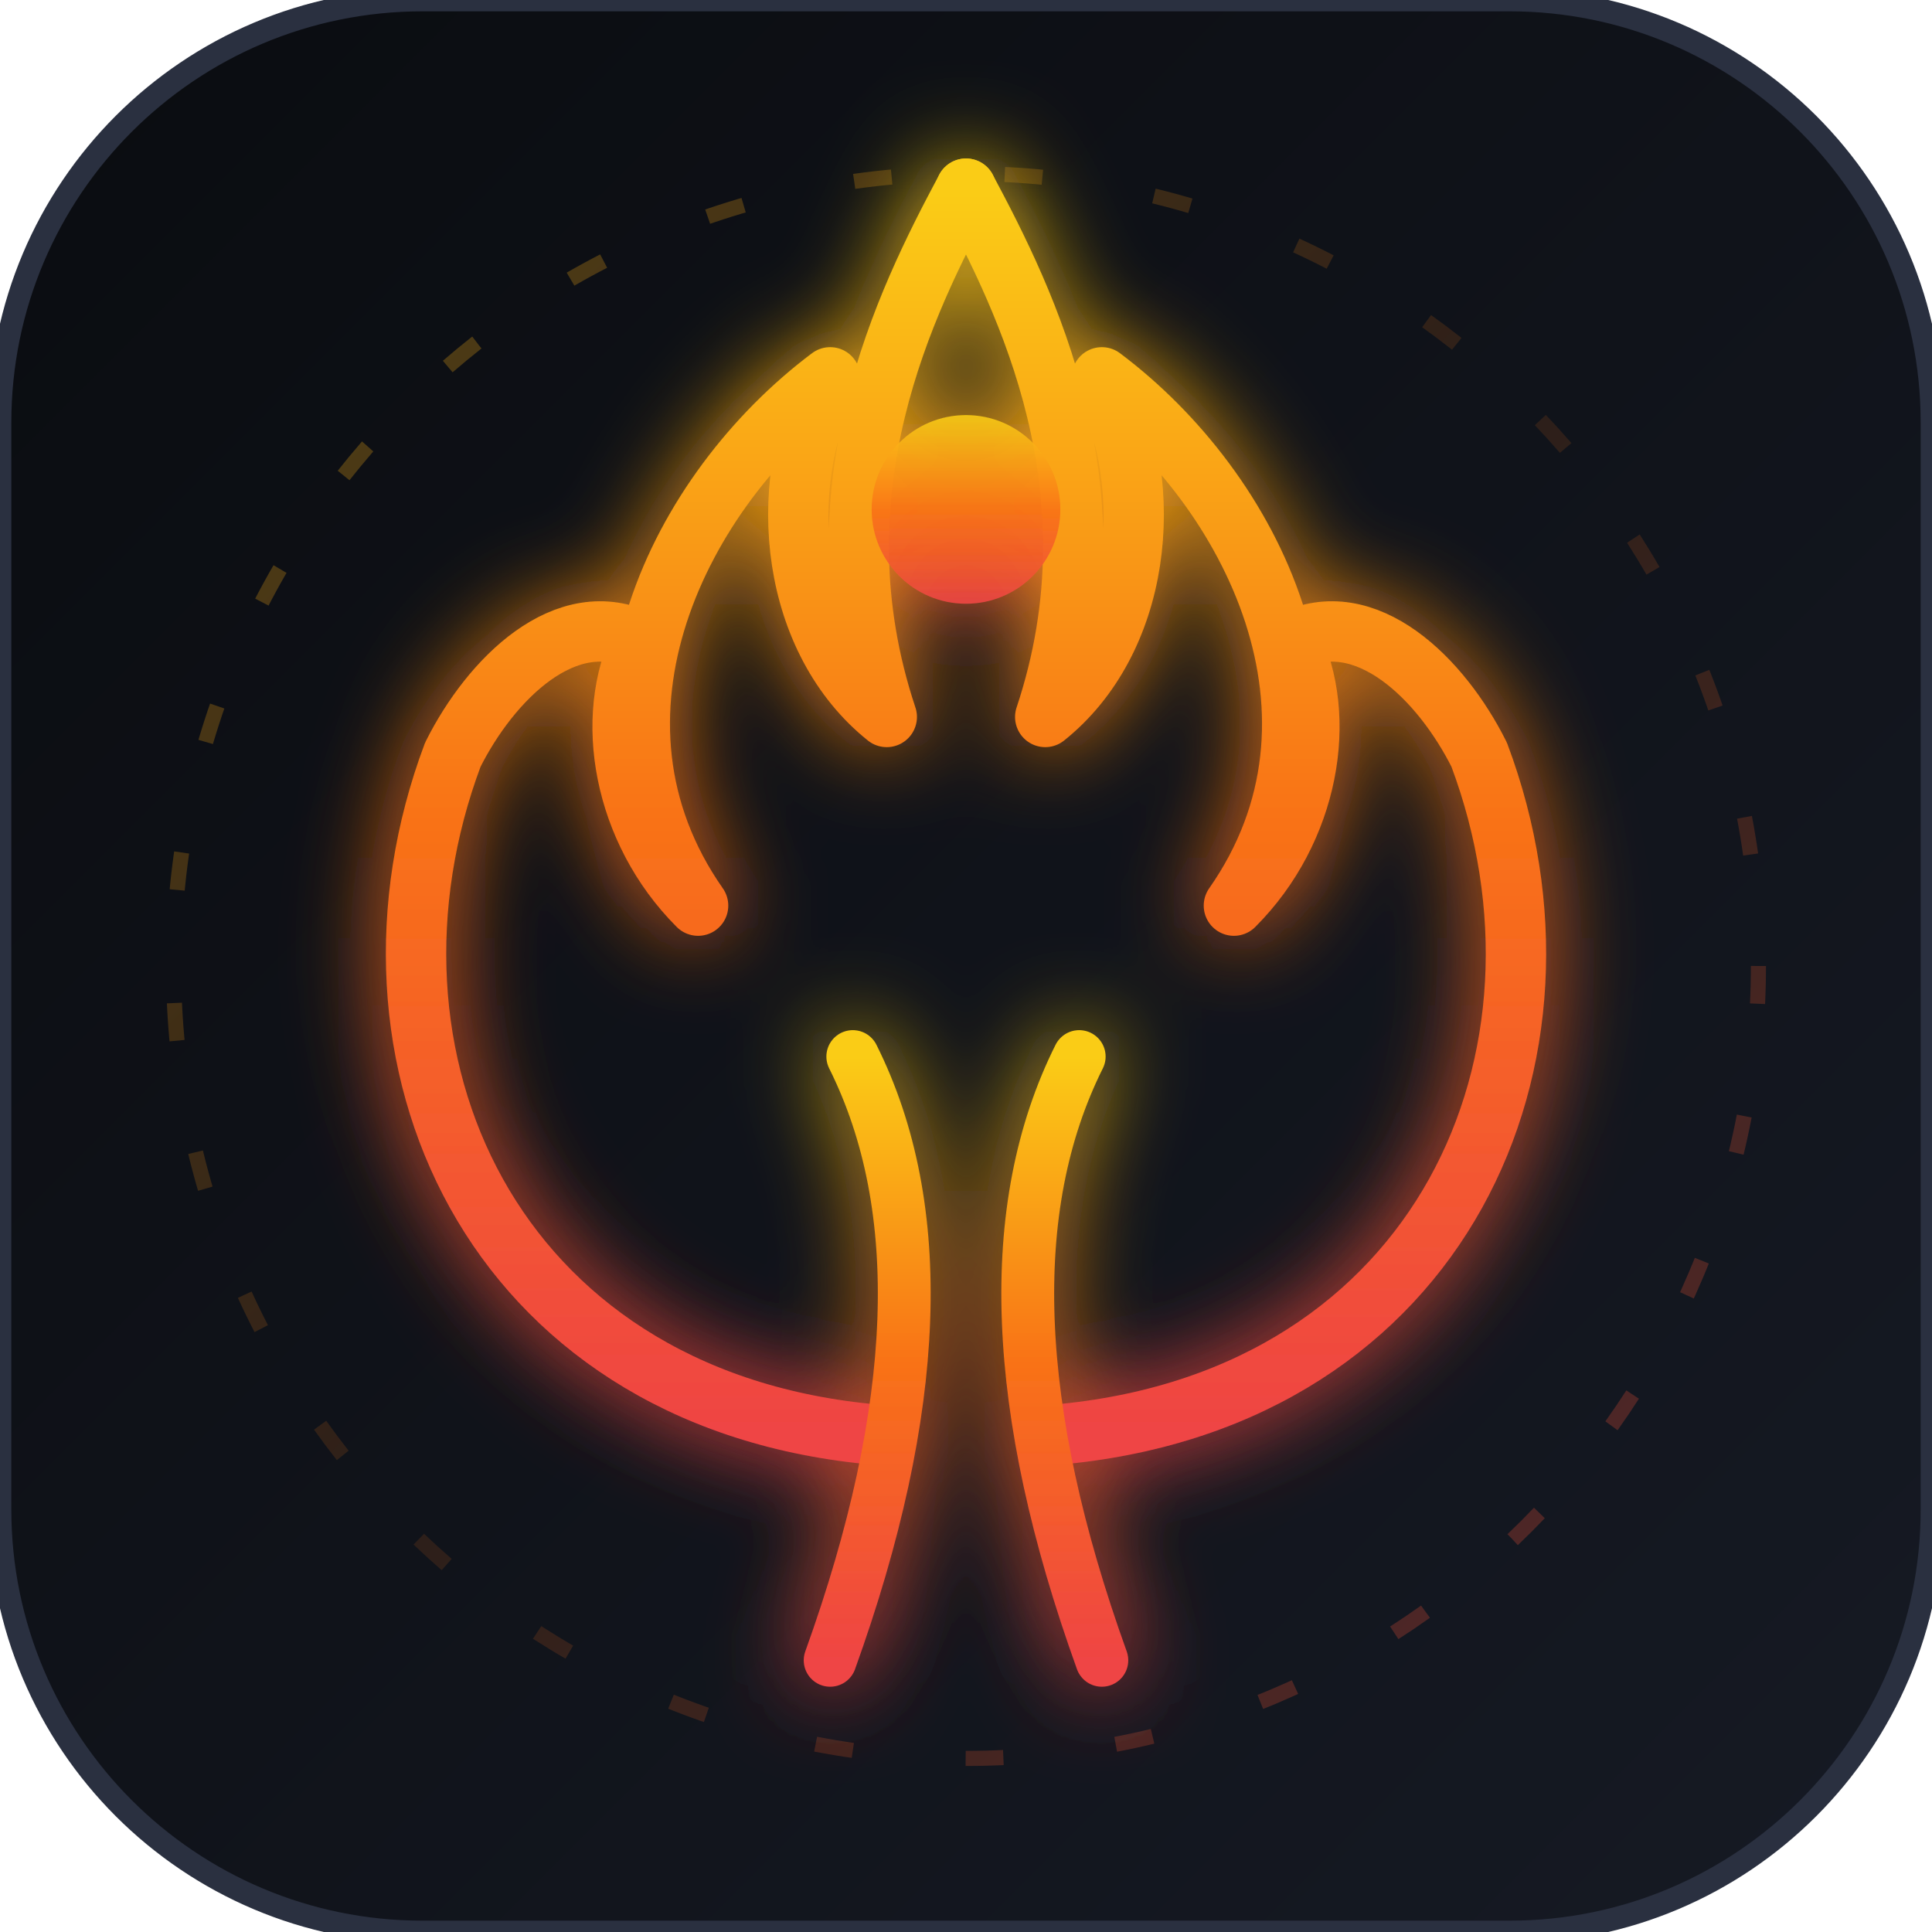
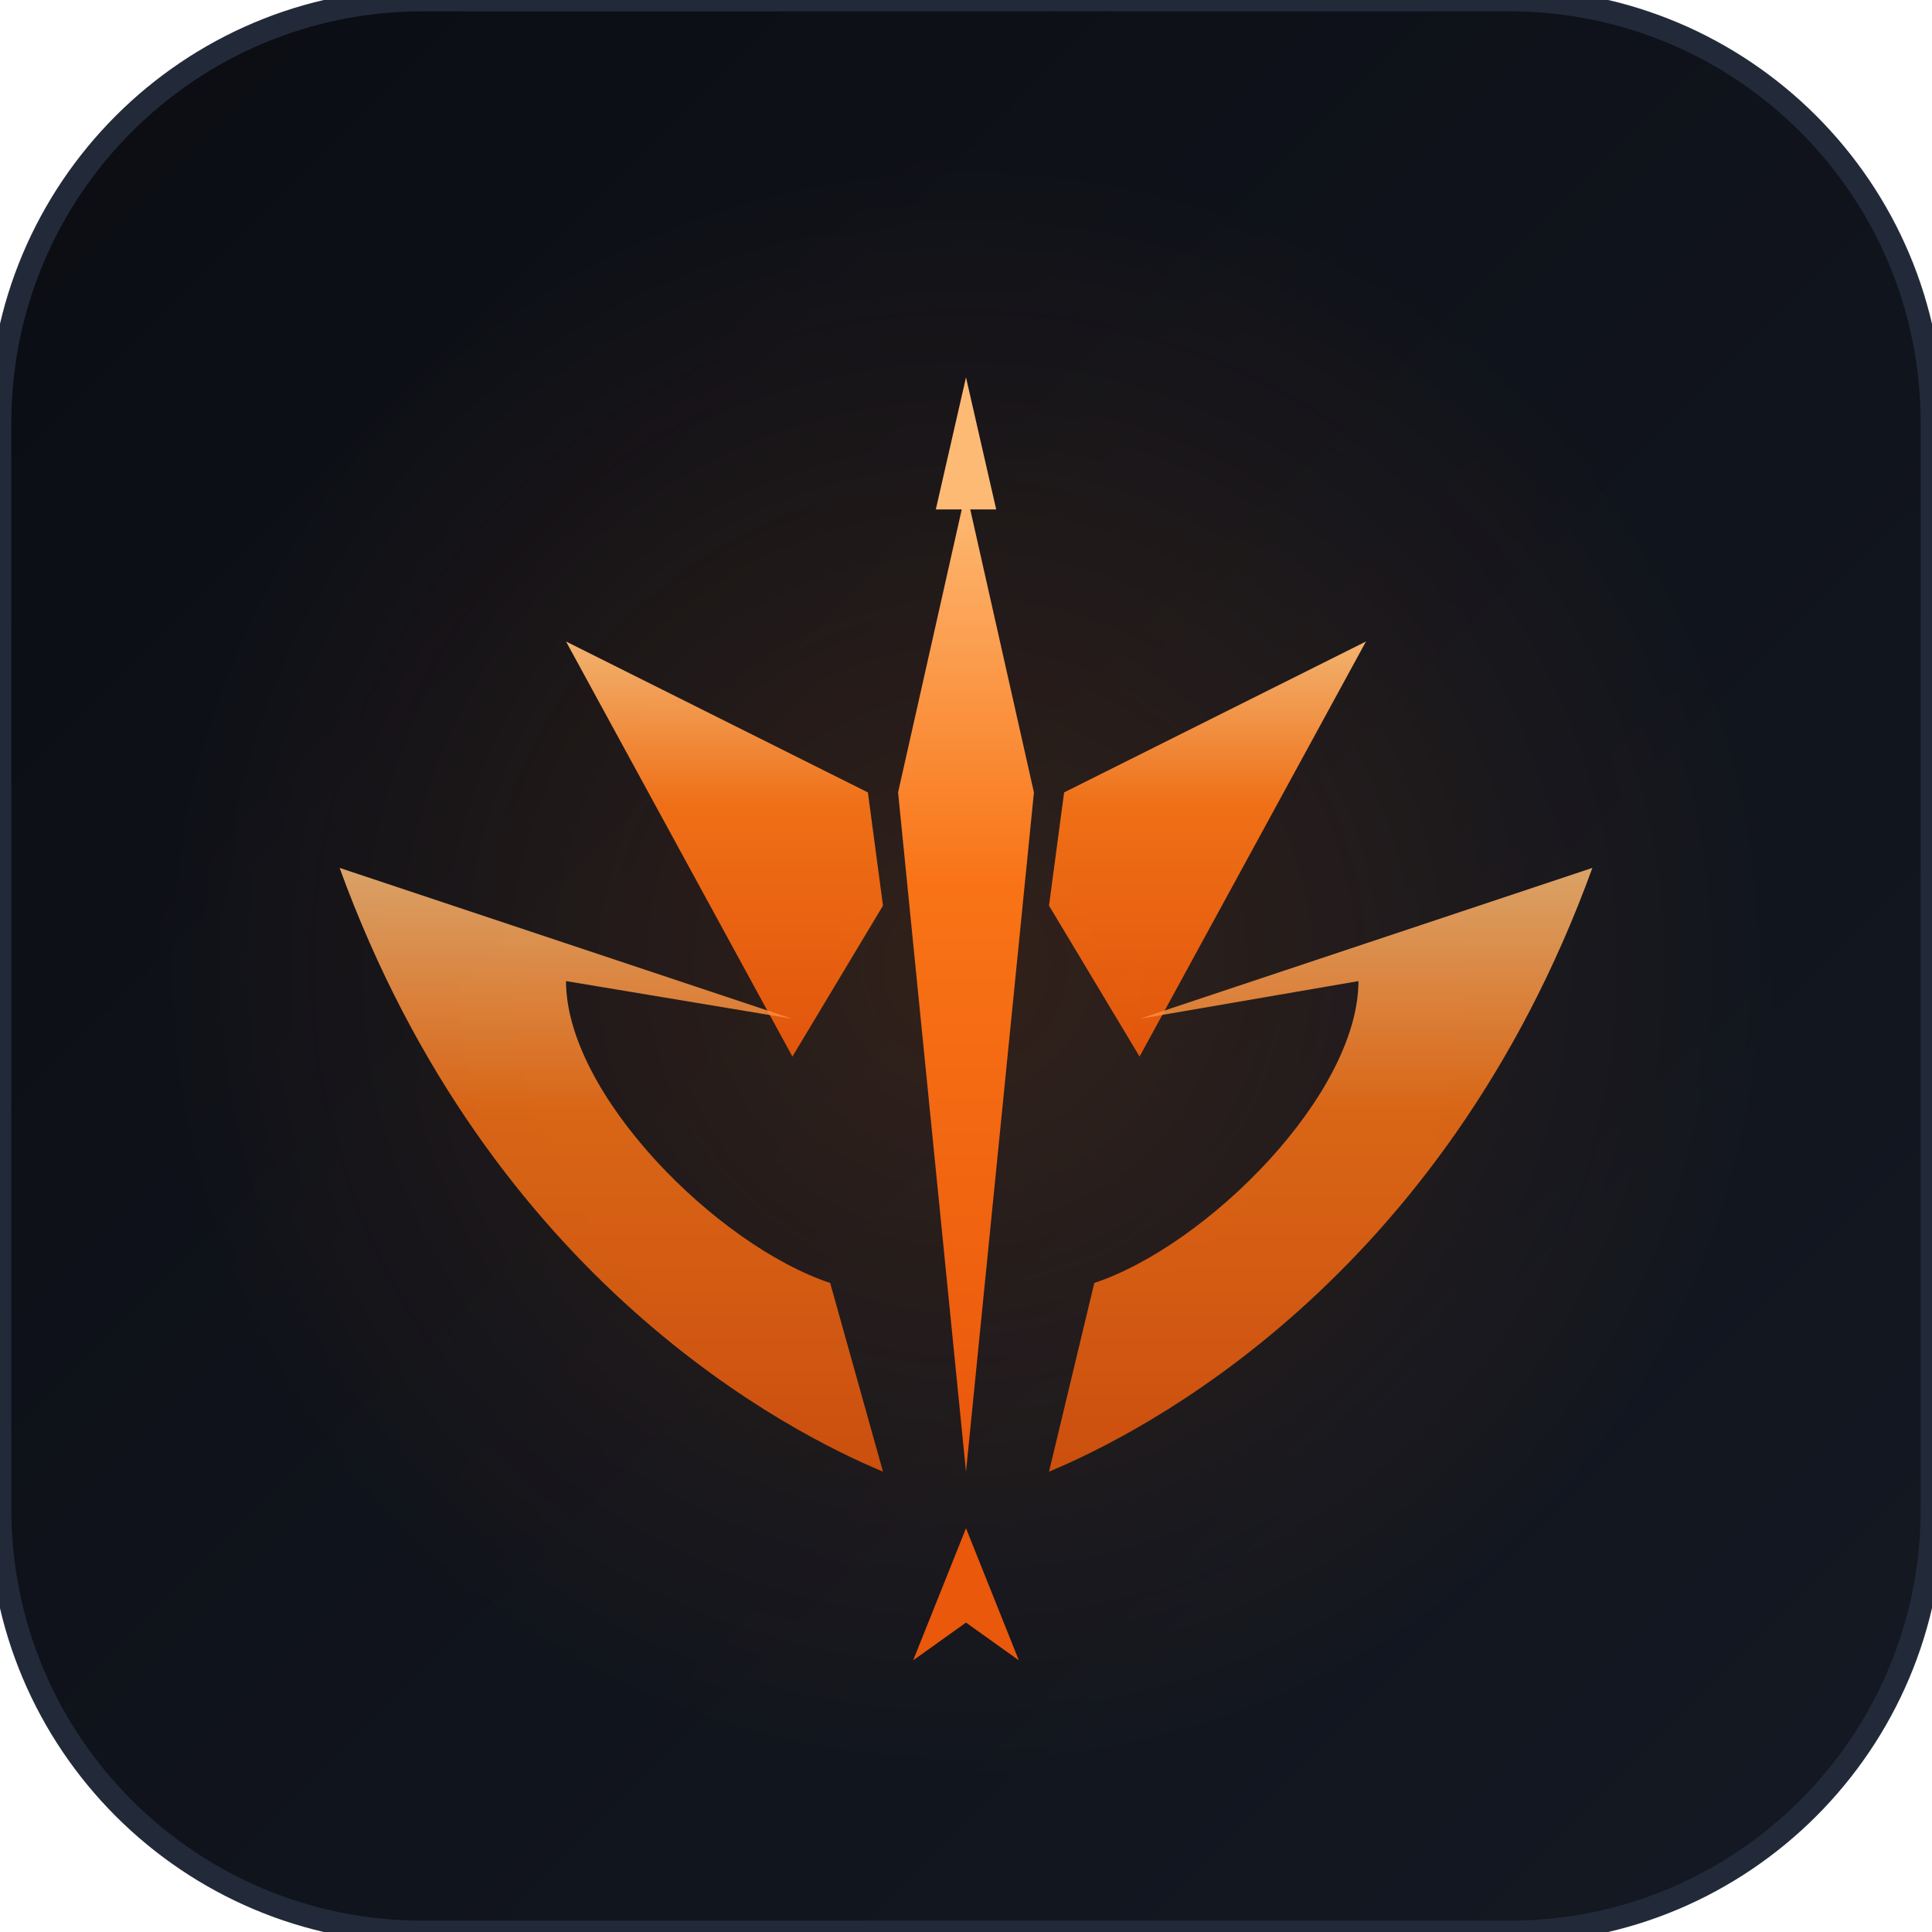
<svg xmlns="http://www.w3.org/2000/svg" viewBox="0 0 512 512" width="100%" height="100%">
  <defs>
    <linearGradient id="bgGrad" x1="0%" y1="0%" x2="100%" y2="100%">
-       <stop offset="0%" stop-color="#0a0c10" />
-       <stop offset="100%" stop-color="#161a24" />
+       <stop offset="0%" stop-color="#0b0d13" />
+       <stop offset="100%" stop-color="#141923" />
    </linearGradient>
    <linearGradient id="phoenixGrad" x1="0%" y1="100%" x2="0%" y2="0%">
-       <stop offset="0%" stop-color="#ef4444" />
-       <stop offset="50%" stop-color="#f97316" />
-       <stop offset="100%" stop-color="#facc15" />
+       <stop offset="0%" stop-color="#ea580c" />
+       <stop offset="60%" stop-color="#f97316" />
+       <stop offset="100%" stop-color="#fdba74" />
    </linearGradient>
-     <linearGradient id="ringGrad" x1="0%" y1="0%" x2="100%" y2="100%">
-       <stop offset="0%" stop-color="#facc15" stop-opacity="0.8" />
-       <stop offset="50%" stop-color="#f97316" stop-opacity="0.3" />
-       <stop offset="100%" stop-color="#ef4444" stop-opacity="0.8" />
-     </linearGradient>
-     <filter id="glow" x="-20%" y="-20%" width="140%" height="140%">
-       <feGaussianBlur stdDeviation="12" result="blur" />
-       <feComposite in="SourceGraphic" in2="blur" operator="over" />
-     </filter>
+     <radialGradient id="glow" cx="50%" cy="50%" r="50%">
+       <stop offset="0%" stop-color="#f97316" stop-opacity="0.15" />
+       <stop offset="100%" stop-color="#f97316" stop-opacity="0" />
+     </radialGradient>
  </defs>
-   <rect width="512" height="512" rx="112" fill="url(#bgGrad)" stroke="#2a3040" stroke-width="6" />
-   <circle cx="256" cy="256" r="210" fill="none" stroke="url(#ringGrad)" stroke-width="4" stroke-dasharray="10 30" opacity="0.4" />
-   <g filter="url(#glow)">
-     <path d="M 230 380 C 130 370 90 280 120 200 C 130 180 150 160 170 170 C 160 190 165 220 185 240 C 150 190 180 130 220 100 C 205 130 210 170 235 190 C 215 130 240 80 256 50" fill="none" stroke="url(#phoenixGrad)" stroke-width="16" stroke-linecap="round" stroke-linejoin="round" />
-     <path d="M 282 380 C 382 370 422 280 392 200 C 382 180 362 160 342 170 C 352 190 347 220 327 240 C 362 190 332 130 292 100 C 307 130 302 170 277 190 C 297 130 272 80 256 50" fill="none" stroke="url(#phoenixGrad)" stroke-width="16" stroke-linecap="round" stroke-linejoin="round" />
-     <path d="M 256 220 L 256 420" fill="none" stroke="url(#phoenixGrad)" stroke-width="20" stroke-linecap="round" />
-     <path d="M 226 280 Q 256 340 220 440" fill="none" stroke="url(#phoenixGrad)" stroke-width="14" stroke-linecap="round" />
-     <path d="M 286 280 Q 256 340 292 440" fill="none" stroke="url(#phoenixGrad)" stroke-width="14" stroke-linecap="round" />
-     <path d="M 256 160 A 25 25 0 1 1 256 110 A 25 25 0 1 1 256 160" fill="url(#phoenixGrad)" opacity="0.9" />
+   <rect width="512" height="512" rx="112" fill="url(#bgGrad)" stroke="#222a3a" stroke-width="6" />
+   <circle cx="256" cy="256" r="220" fill="url(#glow)" />
+   <g transform="translate(0, 10)">
+     <path d="M 256 120 L 274 200 L 256 380 L 238 200 Z" fill="url(#phoenixGrad)" />
+     <path d="M 256 90 L 264 125 L 248 125 Z" fill="#fdba74" />
+     <path d="M 230 200 L 150 160 L 210 270 L 234 230 Z" fill="url(#phoenixGrad)" opacity="0.95" />
+     <path d="M 282 200 L 362 160 L 302 270 L 278 230 Z" fill="url(#phoenixGrad)" opacity="0.95" />
+     <path d="M 210 260 L 90 220 C 130 330 210 370 234 380 L 220 330 C 190 320 150 280 150 250 Z" fill="url(#phoenixGrad)" opacity="0.85" />
+     <path d="M 302 260 L 422 220 C 382 330 302 370 278 380 L 290 330 C 320 320 360 280 360 250 Z" fill="url(#phoenixGrad)" opacity="0.85" />
+     <path d="M 256 395 L 270 430 L 256 420 L 242 430 Z" fill="#ea580c" />
  </g>
</svg>
